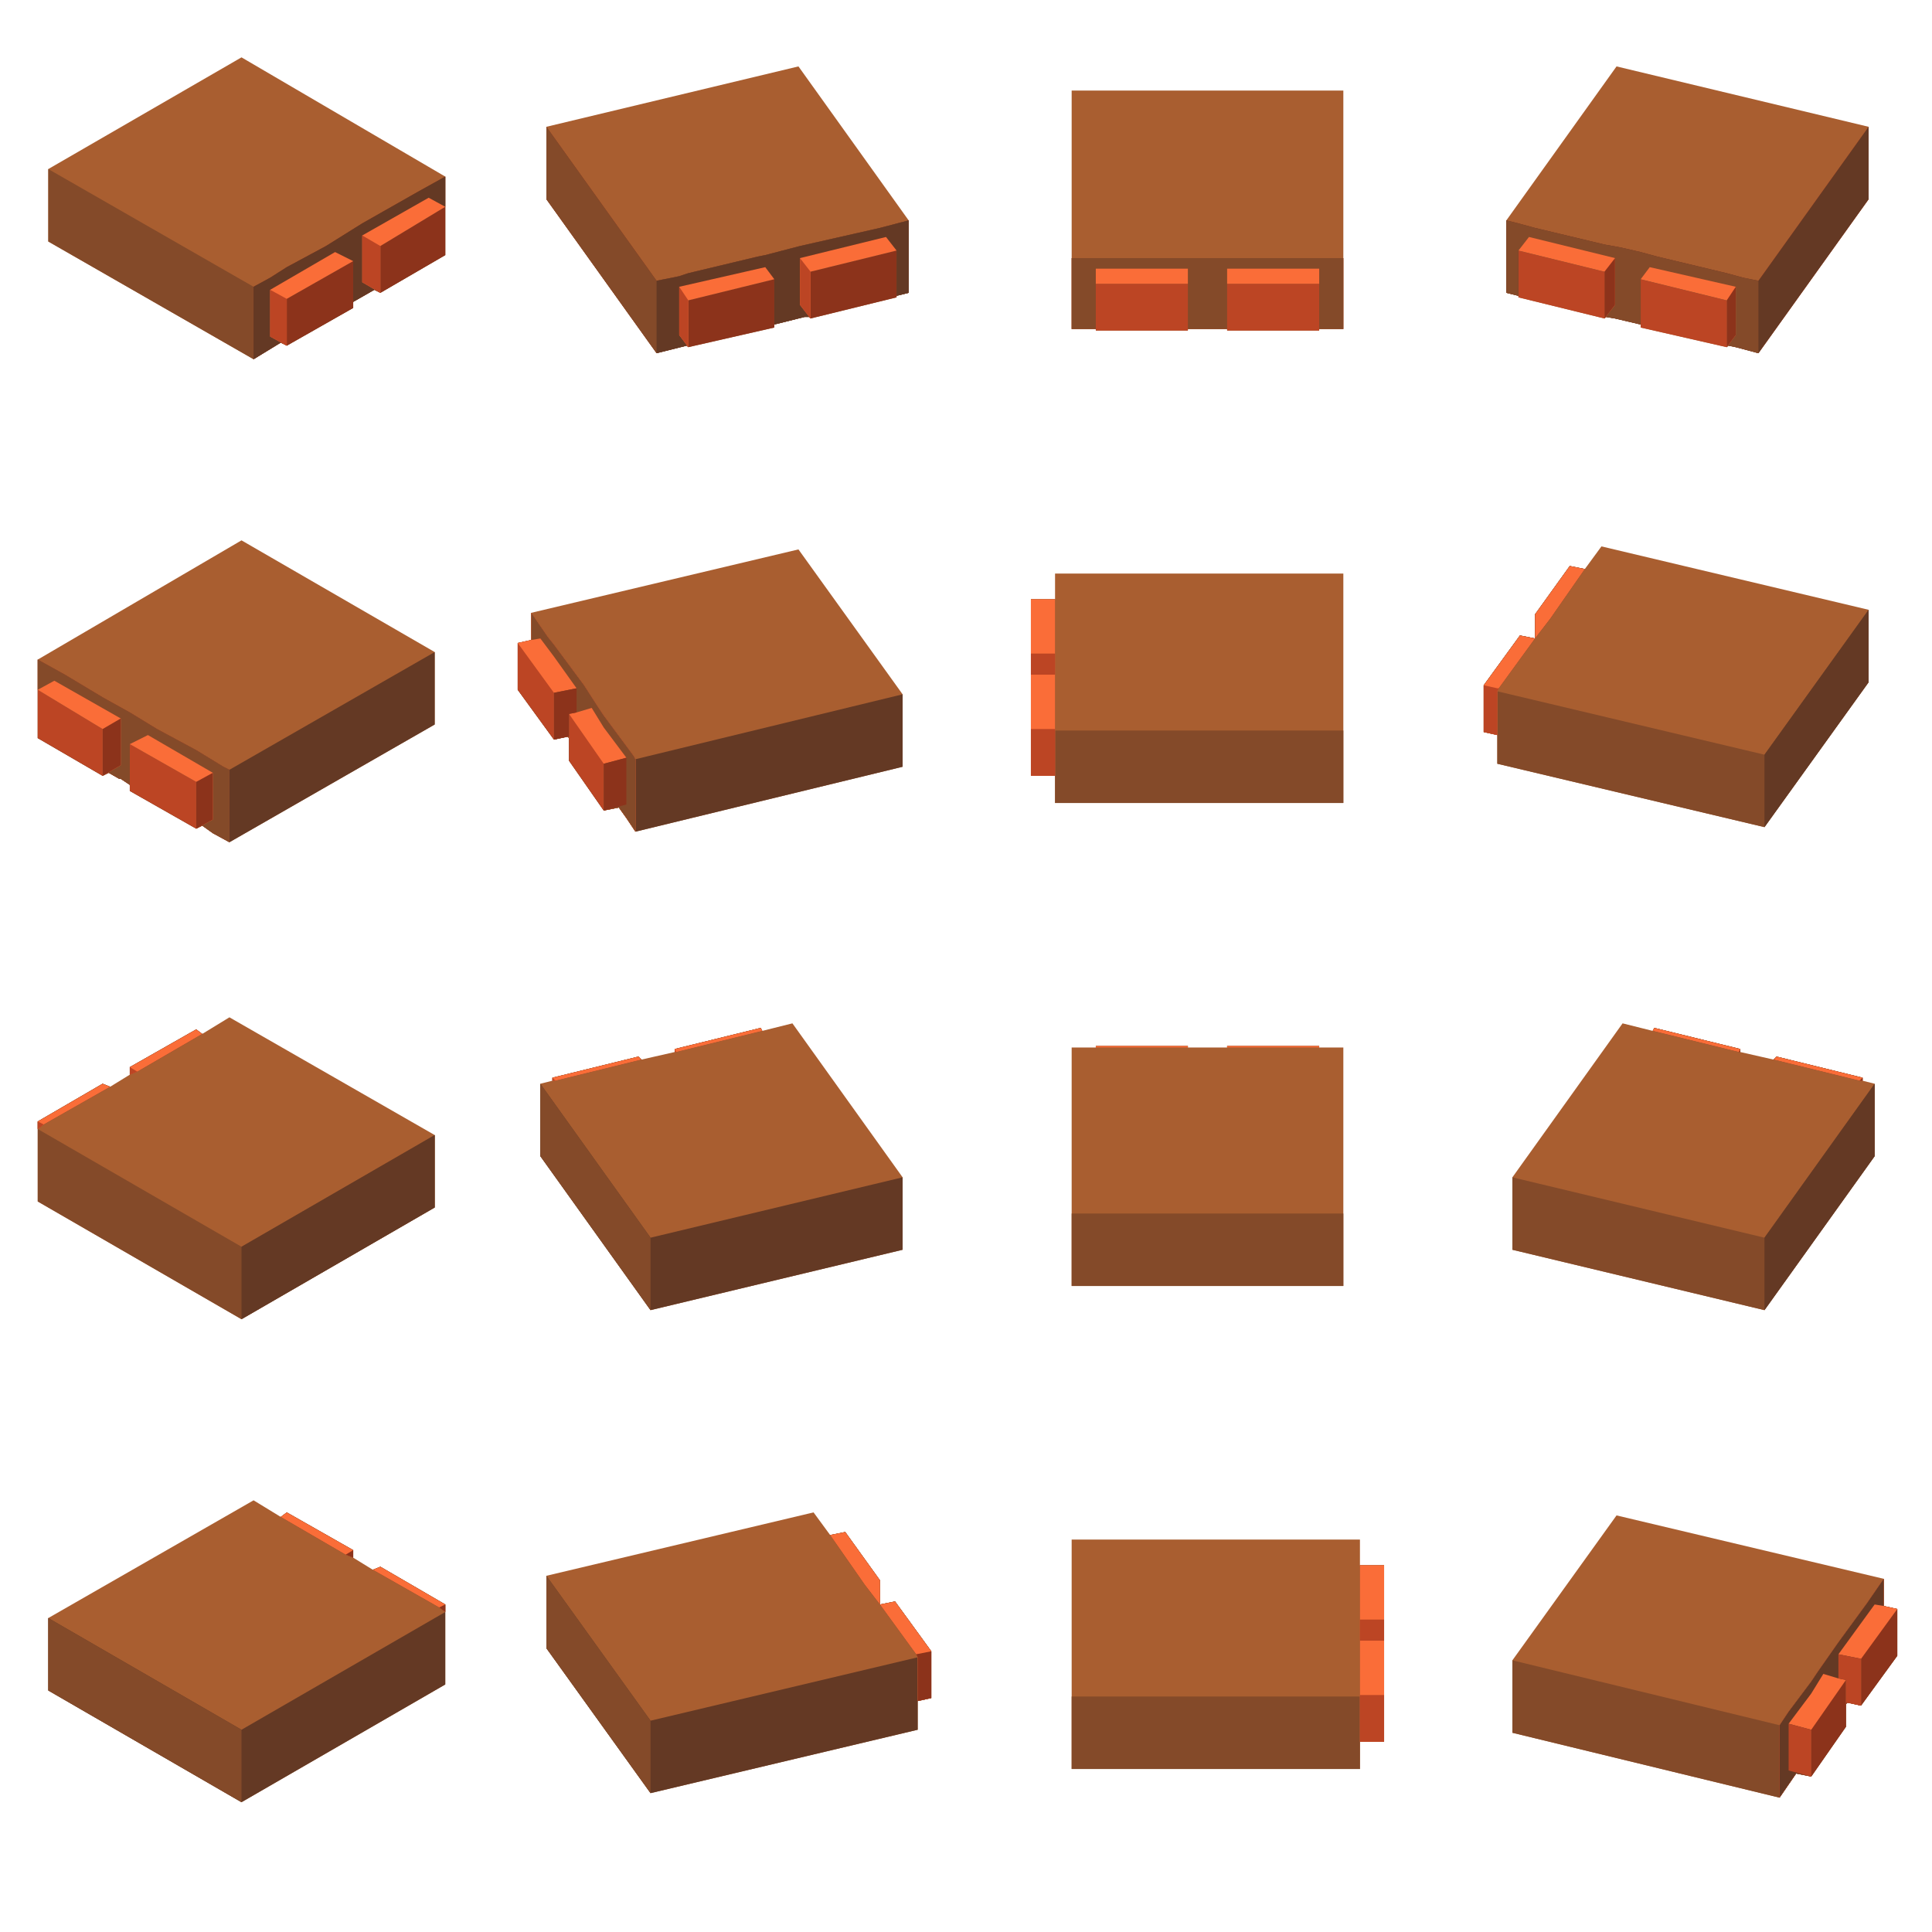
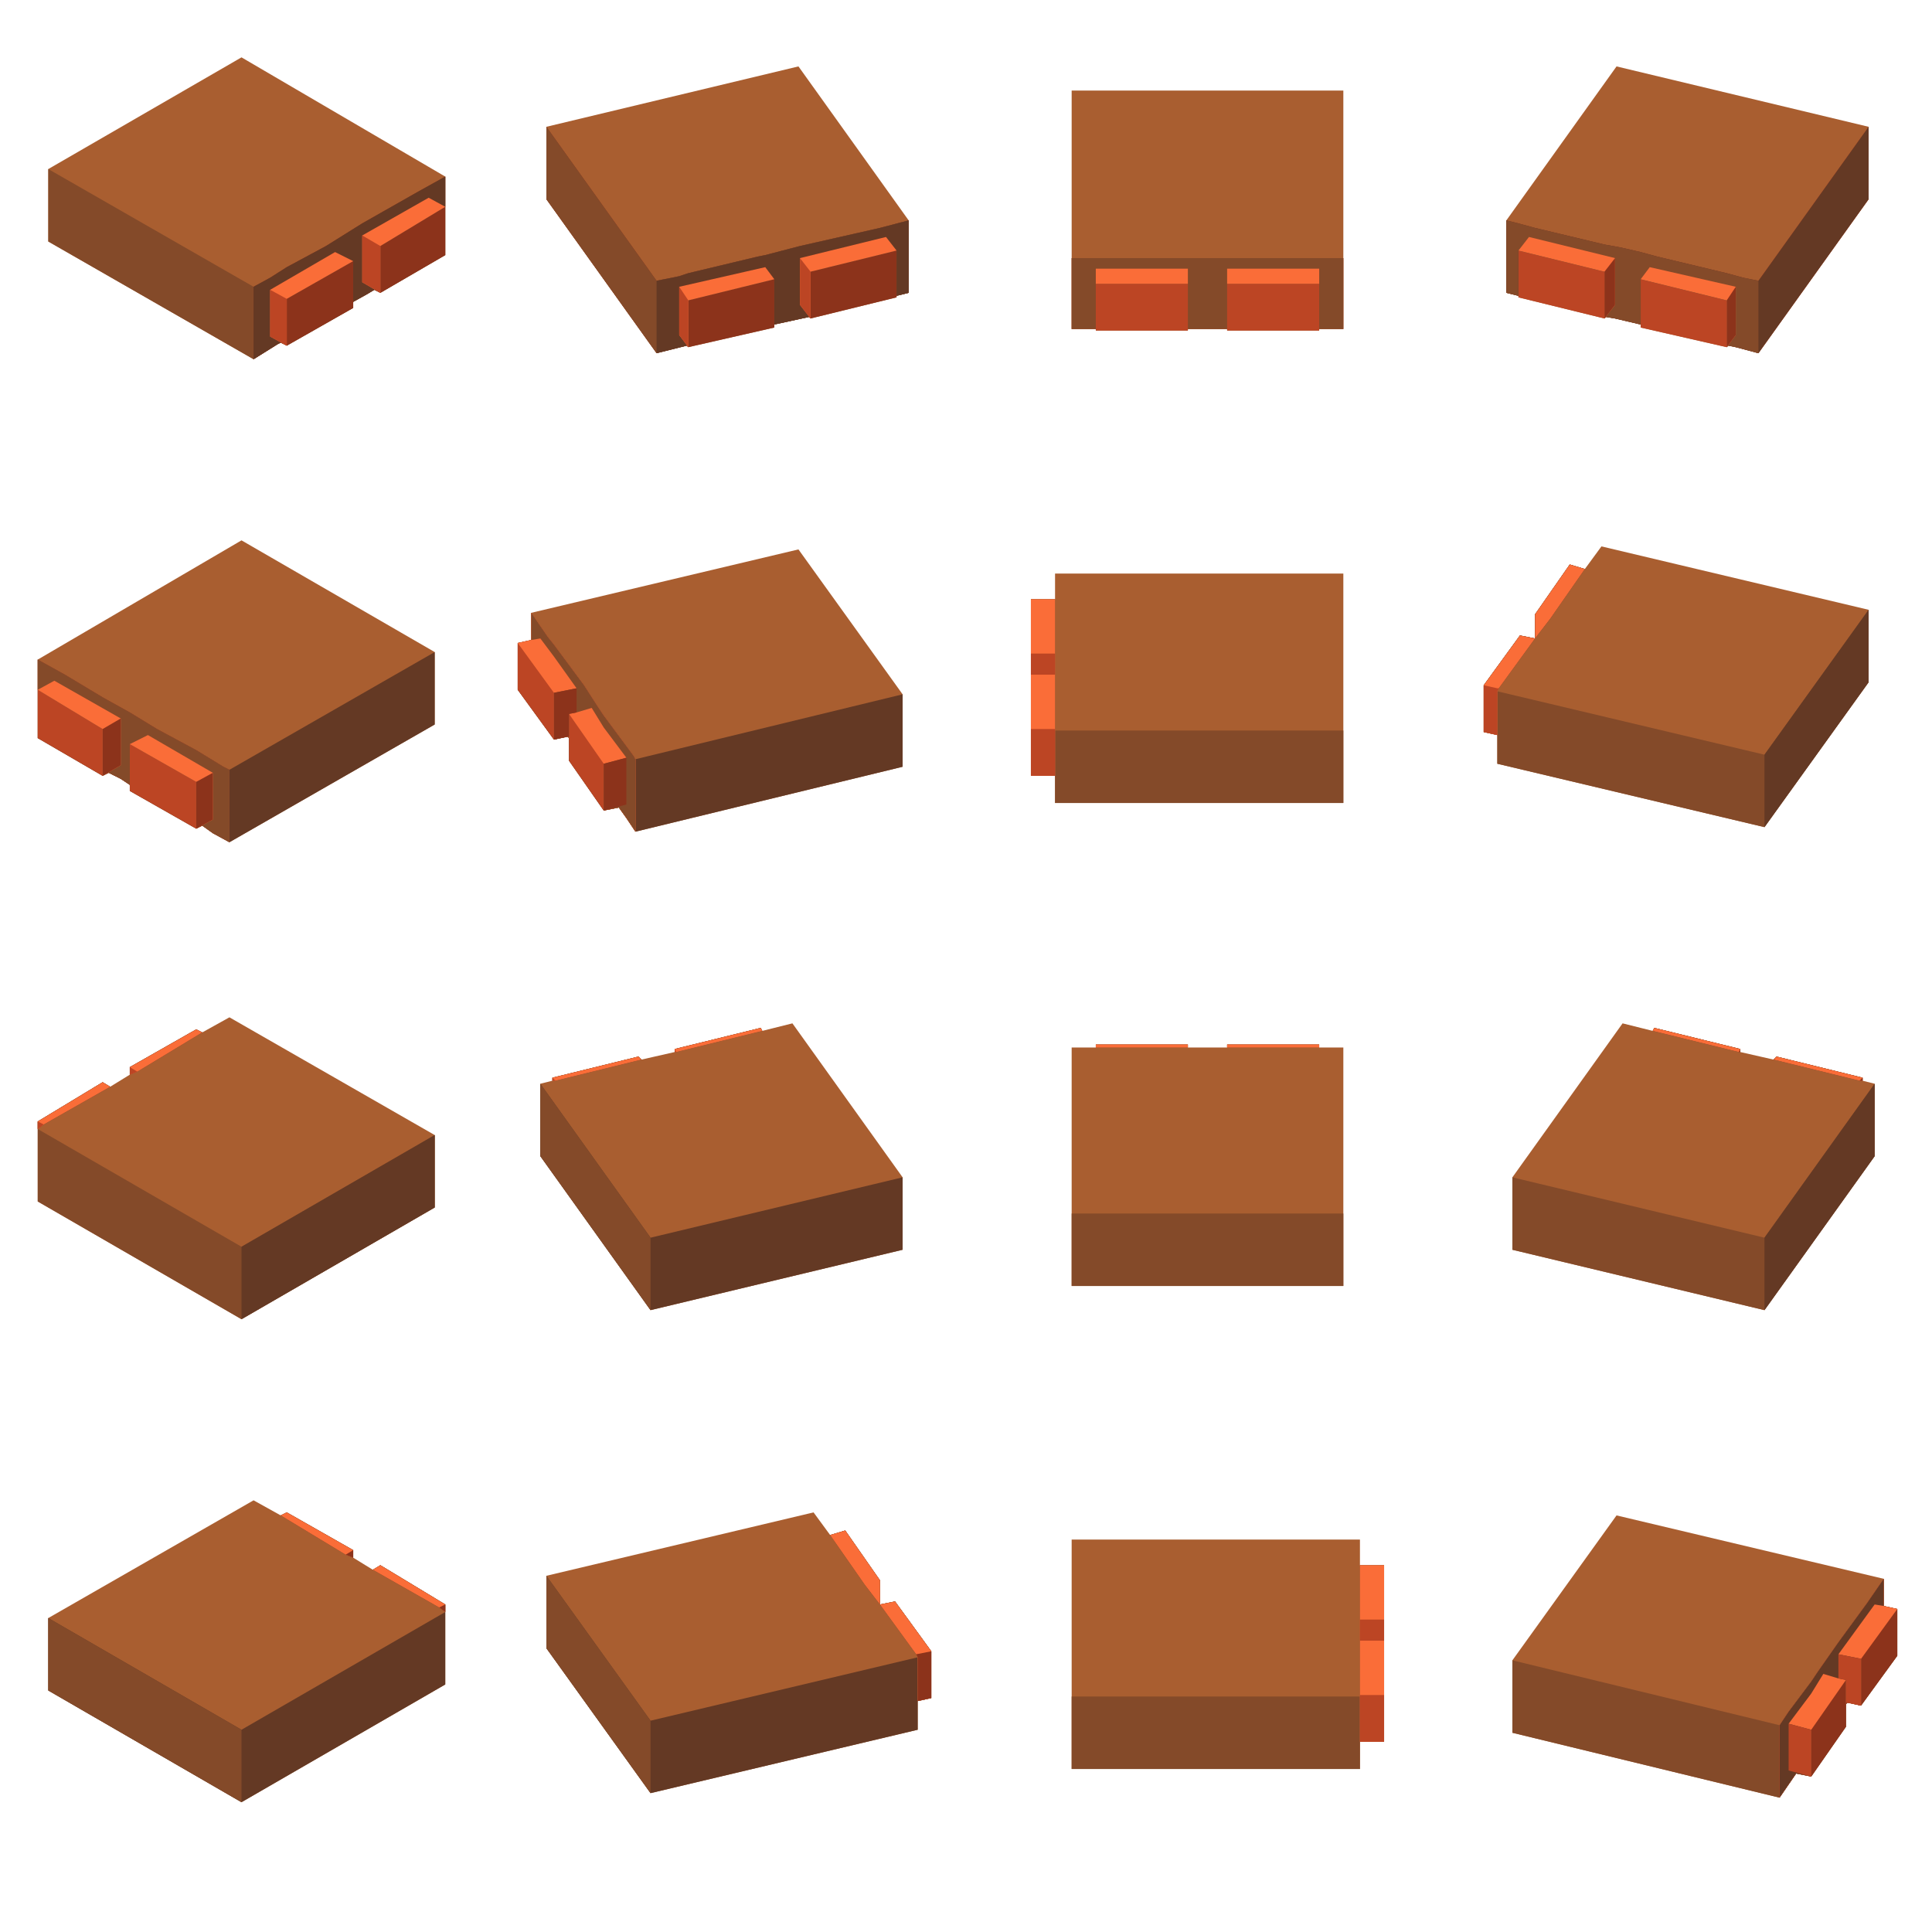
<svg xmlns="http://www.w3.org/2000/svg" width="128" height="128" viewBox="0 0 128 128">
  <svg id="enemy-claim-retaliatorCargoHauler-turret-top-0" x="0" y="0" width="32" height="32" viewBox="0 0 32 32">
-     <path fill="#a95e30" d="M18.6,22.7L16.8,23.8L3.2,16L3.2,11.2L16,3.8L29.5,11.7L29.5,16.9L25.2,19.4L24.8,19.2L23.4,20L23.4,20.4L19,22.9Z" />
-     <path fill="#844a29" d="M18.6,22.7L16.8,23.8L3.2,16L3.2,11.2L16.8,19L17.9,18.4L19,17.7L21.6,16.3L24,14.8L27.7,12.7L29.5,11.7L29.5,16.9L25.2,19.4L24.8,19.2L23.4,20L23.4,20.4L19,22.9Z" />
-     <path fill="#8c331b" d="M16.8,23.8L16.8,19L17.9,18.4L19,17.7L21.6,16.3L24,14.8L27.7,12.7L29.5,11.7L29.5,16.9L25.2,19.4L24.8,19.2L23.4,20L23.4,20.4L19,22.9L18.6,22.7Z" />
-     <path fill="#643924" d="M16.8,23.8L16.8,19L17.9,18.4L19,17.7L21.6,16.3L24,14.8L27.7,12.7L29.5,11.7L29.5,13.7L25.2,16.3L25.2,19.4L24.8,19.2L23.4,20L23.4,17.3L19,19.8L19,22.9L18.6,22.7Z" />
+     <path fill="#a95e30" d="M18.4,22.8L16.8,23.8L3.2,16L3.2,11.2L16,3.8L29.5,11.7L29.5,16.9L25.2,19.4L24.8,19.2L24.3,19.5L23.4,20L23.4,20.4L19,22.9L18.6,22.7Z" />
+     <path fill="#844a29" d="M18.4,22.8L16.8,23.8L3.2,16L3.2,11.2L16.8,19L17.9,18.4L19,17.7L21.6,16.3L24,14.8L27.7,12.7L29.5,11.7L29.5,16.9L25.2,19.4L24.8,19.2L24.3,19.5L23.4,20L23.4,20.4L19,22.9L18.6,22.7Z" />
+     <path fill="#8c331b" d="M18.4,22.8L16.8,23.8L16.8,19L17.9,18.4L19,17.7L21.6,16.3L24,14.8L27.7,12.7L29.5,11.7L29.5,16.9L25.2,19.4L24.8,19.2L24.3,19.5L23.4,20L23.4,20.4L19,22.9L18.6,22.7Z" />
+     <path fill="#643924" d="M18.4,22.8L16.8,23.8L16.8,19L17.9,18.4L19,17.7L21.6,16.3L24,14.8L27.7,12.7L29.5,11.7L29.5,13.7L25.2,16.3L25.2,19.4L24.8,19.2L24.3,19.5L23.4,20L23.4,17.3L19,19.8L19,22.9L18.6,22.7Z" />
    <path fill="#fa6d38" d="M19,19.8L19,22.9L17.9,22.3L17.9,19.2L22.2,16.7L23.4,17.3ZM25.2,16.3L25.2,19.4L24,18.7L24,15.6L28.4,13.1L29.5,13.7Z" />
    <path fill="#bc4524" d="M17.9,19.2L19,19.8L19,22.9L17.9,22.3ZM24,15.6L25.2,16.3L25.2,19.4L24,18.7Z" />
  </svg>
  <svg id="enemy-claim-retaliatorCargoHauler-turret-top-1" x="32" y="0" width="32" height="32" viewBox="0 0 32 32">
-     <path fill="#a95e30" d="M13.5,22.9L11.5,23.4L4.2,13.2L4.2,8.4L20.9,4.4L28.2,14.6L28.2,19.4L27.4,19.6L27.4,19.7L21.7,21.1L21.6,21L21.3,21L19.3,21.5L19.3,21.7L13.6,23Z" />
-     <path fill="#8c331b" d="M13.5,22.9L11.5,23.4L4.2,13.2L4.2,8.4L11.5,18.6L13,18.3L13.6,18.1L18.2,17L18.7,16.9L21,16.3L26.3,15.1L28.2,14.6L28.2,19.4L27.4,19.6L27.4,19.7L21.7,21.1L21.6,21L21.3,21L19.3,21.5L19.3,21.7L13.6,23Z" />
-     <path fill="#844a29" d="M13.5,22.9L11.5,23.4L4.2,13.2L4.2,8.4L11.5,18.6L13,18.3L13.6,18.1L18.2,17L18.7,16.9L21,16.3L26.3,15.1L28.2,14.6L28.2,19.4L27.4,19.6L27.4,16.6L21.7,18L21.7,21.1L21.6,21L21.3,21L19.3,21.5L19.3,18.5L13.6,19.9L13.6,23Z" />
-     <path fill="#643924" d="M13.5,22.9L11.5,23.4L11.5,18.6L13,18.3L13.6,18.1L18.2,17L18.7,16.9L21,16.3L26.3,15.1L28.2,14.6L28.2,19.4L27.4,19.6L27.4,16.6L21.7,18L21.7,21.1L21.6,21L21.3,21L19.3,21.5L19.3,18.5L13.6,19.9L13.6,23Z" />
+     <path fill="#a95e30" d="M13.5,22.9L11.5,23.4L4.2,13.2L4.2,8.4L20.9,4.4L28.2,14.6L28.2,19.4L27.4,19.6L27.4,19.7L21.7,21.1L21.6,21L19.3,21.5L19.3,21.7L13.6,23Z" />
+     <path fill="#8c331b" d="M13.5,22.9L11.5,23.4L4.2,13.2L4.2,8.4L11.5,18.6L13,18.3L13.6,18.1L18.2,17L18.7,16.9L21,16.3L26.3,15.1L28.2,14.6L28.2,19.4L27.4,19.6L27.4,19.7L21.7,21.1L21.6,21L19.3,21.5L19.3,21.7L13.6,23Z" />
+     <path fill="#844a29" d="M13.5,22.9L11.5,23.4L4.2,13.2L4.2,8.4L11.5,18.6L13,18.3L13.6,18.1L18.2,17L18.7,16.9L21,16.3L26.3,15.1L28.2,14.6L28.2,19.4L27.4,19.6L27.4,16.6L21.7,18L21.7,21.1L21.6,21L19.3,21.5L19.3,18.5L13.6,19.9L13.6,23Z" />
+     <path fill="#643924" d="M11.5,23.4L11.5,18.6L13,18.3L13.6,18.1L18.2,17L18.7,16.9L21,16.3L26.3,15.1L28.2,14.6L28.2,19.4L27.4,19.6L27.4,16.6L21.7,18L21.7,21.1L21.6,21L19.3,21.5L19.3,18.5L13.6,19.9L13.6,23L13.5,22.9Z" />
    <path fill="#fa6d38" d="M13.6,19.9L13.6,23L13,22.2L13,19L18.7,17.7L19.3,18.5ZM21.7,18L21.7,21.1L21,20.2L21,17.1L26.7,15.7L27.4,16.6Z" />
    <path fill="#bc4524" d="M13,19L13.6,19.9L13.6,23L13,22.2ZM21,17.1L21.7,18L21.7,21.1L21,20.2Z" />
  </svg>
  <svg id="enemy-claim-retaliatorCargoHauler-turret-top-2" x="64" y="0" width="32" height="32" viewBox="0 0 32 32">
    <path fill="#a95e30" d="M8.6,21.8L7,21.8L7,6L25,6L25,21.8L23.4,21.8L23.4,21.9L17.3,21.9L17.3,21.8L14.7,21.8L14.7,21.9L8.6,21.9Z" />
    <path fill="#bc4524" d="M8.6,21.8L7,21.8L7,17.1L25,17.1L25,21.8L23.4,21.8L23.4,21.9L17.3,21.9L17.3,21.8L14.7,21.8L14.7,21.9L8.6,21.9Z" />
    <path fill="#844a29" d="M8.6,21.8L7,21.8L7,17.1L25,17.1L25,21.8L23.4,21.8L23.4,18.8L17.3,18.8L17.3,21.8L14.7,21.8L14.7,18.8L8.6,18.8Z" />
    <path fill="#fa6d38" d="M14.7,17.8L14.7,18.8L8.6,18.8L8.6,17.8ZM23.4,17.8L23.4,18.8L17.3,18.8L17.3,17.8Z" />
  </svg>
  <svg id="enemy-claim-retaliatorCargoHauler-turret-top-3" x="96" y="0" width="32" height="32" viewBox="0 0 32 32">
    <path fill="#a95e30" d="M27.8,13.2L20.5,23.4L19,23L18.5,22.9L18.4,23L12.7,21.7L12.7,21.5L11,21.1L10.4,21L10.3,21.1L4.6,19.7L4.6,19.6L3.8,19.4L3.8,14.6L11.1,4.4L27.8,8.4Z" />
    <path fill="#bc4524" d="M27.8,13.2L20.5,23.4L19,23L18.5,22.9L18.4,23L12.7,21.7L12.7,21.5L11,21.1L10.4,21L10.3,21.1L4.6,19.7L4.6,19.6L3.8,19.4L3.8,14.6L4.6,14.8L5.7,15.1L10.3,16.2L11.4,16.4L12.7,16.7L13.8,17L18.4,18.1L19.5,18.4L20.5,18.6L27.8,8.4Z" />
    <path fill="#643924" d="M27.8,13.2L20.5,23.4L19,23L18.5,22.9L18.4,23L18.4,19.9L12.7,18.5L12.7,21.5L11,21.1L10.4,21L10.3,21.1L10.3,18L4.6,16.6L4.6,19.6L3.8,19.4L3.8,14.6L4.6,14.8L5.7,15.1L10.3,16.2L11.4,16.4L12.7,16.7L13.8,17L18.4,18.1L19.5,18.4L20.5,18.6L27.8,8.4Z" />
    <path fill="#844a29" d="M4.6,19.6L3.8,19.4L3.8,14.6L4.6,14.8L5.7,15.1L10.3,16.2L11.4,16.4L12.7,16.7L13.8,17L18.4,18.1L19.5,18.4L20.5,18.6L20.5,23.4L19,23L18.5,22.9L18.4,23L18.4,19.9L12.7,18.5L12.7,21.5L11,21.1L10.4,21L10.3,21.1L10.3,18L4.6,16.6Z" />
    <path fill="#fa6d38" d="M11,20.2L10.3,21.1L10.3,18L4.6,16.6L5.3,15.7L11,17.1ZM19,22.2L18.4,23L18.4,19.9L12.7,18.5L13.3,17.7L19,19Z" />
    <path fill="#8c331b" d="M11,20.2L10.3,21.1L10.3,18L11,17.1ZM19,22.2L18.4,23L18.4,19.9L19,19Z" />
  </svg>
  <svg id="enemy-claim-retaliatorCargoHauler-turret-top-4" x="0" y="32" width="32" height="32" viewBox="0 0 32 32">
-     <path fill="#a95e30" d="M28.8,16L15.2,23.8L14.1,23.2L13.4,22.7L13,22.9L8.6,20.4L8.6,20L8,19.6L7.9,19.6L7.2,19.2L6.8,19.4L2.5,16.9L2.5,11.7L16,3.8L28.8,11.2Z" />
-     <path fill="#643924" d="M28.8,16L15.2,23.8L14.1,23.2L13.4,22.7L13,22.9L8.6,20.4L8.6,20L8,19.6L7.9,19.6L7.2,19.2L6.8,19.4L2.5,16.9L2.5,11.7L4.3,12.7L6.8,14.2L8.6,15.2L10.4,16.3L13,17.7L14.8,18.8L15.2,19L28.8,11.2Z" />
-     <path fill="#bc4524" d="M2.5,11.7L4.3,12.7L6.8,14.2L8.6,15.2L10.4,16.3L13,17.7L14.8,18.8L15.2,19L15.2,23.8L14.1,23.2L13.4,22.7L13,22.9L8.6,20.4L8.6,20L8,19.6L7.9,19.6L7.2,19.2L6.8,19.4L2.5,16.9Z" />
-     <path fill="#844a29" d="M2.5,13.7L2.5,11.7L4.3,12.7L6.8,14.2L8.6,15.2L10.4,16.3L13,17.7L14.8,18.8L15.2,19L15.2,23.8L14.1,23.2L13.4,22.7L13,22.9L13,19.8L8.6,17.3L8.6,20L8,19.6L7.9,19.6L7.2,19.2L6.8,19.4L6.8,16.3Z" />
+     <path fill="#a95e30" d="M28.8,16L15.2,23.8L14.1,23.2L13.4,22.7L13,22.9L8.6,20.4L8.6,20L8,19.6L7.2,19.2L6.8,19.4L2.5,16.9L2.5,11.7L16,3.8L28.8,11.2Z" />
+     <path fill="#643924" d="M28.8,16L15.2,23.8L14.1,23.2L13.4,22.7L13,22.9L8.6,20.4L8.6,20L8,19.6L7.2,19.2L6.8,19.4L2.5,16.9L2.5,11.7L4.3,12.7L6.8,14.2L8.6,15.2L10.4,16.3L13,17.7L14.8,18.8L15.2,19L28.8,11.2Z" />
+     <path fill="#bc4524" d="M2.5,11.7L4.3,12.7L6.8,14.2L8.6,15.2L10.4,16.3L13,17.7L14.8,18.8L15.2,19L15.2,23.8L14.1,23.2L13.4,22.7L13,22.9L8.6,20.4L8.6,20L8,19.6L7.2,19.2L6.8,19.4L2.5,16.9Z" />
+     <path fill="#844a29" d="M2.5,13.7L2.5,11.7L4.3,12.7L6.8,14.2L8.6,15.2L10.4,16.3L13,17.7L14.8,18.8L15.2,19L15.2,23.8L14.1,23.2L13.4,22.7L13,22.9L13,19.8L8.6,17.3L8.6,20L8,19.6L7.2,19.2L6.8,19.4L6.8,16.3Z" />
    <path fill="#fa6d38" d="M8,18.7L6.8,19.4L6.8,16.3L2.5,13.7L3.6,13.1L8,15.6ZM14.1,22.3L13,22.9L13,19.8L8.6,17.3L9.8,16.7L14.1,19.2Z" />
    <path fill="#8c331b" d="M8,18.7L6.8,19.4L6.8,16.3L8,15.6ZM14.1,22.3L13,22.9L13,19.8L14.1,19.2Z" />
  </svg>
  <svg id="enemy-claim-retaliatorCargoHauler-turret-top-5" x="32" y="32" width="32" height="32" viewBox="0 0 32 32">
    <path fill="#a95e30" d="M27.8,18.8L10.1,23.1L9.5,22.2L9,21.5L8,21.7L5.7,18.4L5.7,16.9L5.6,16.8L4.7,17L2.3,13.7L2.3,10.6L3.2,10.4L3.2,8.6L20.9,4.4L27.8,14Z" />
    <path fill="#643924" d="M27.8,18.8L10.1,23.1L9.5,22.2L9,21.5L8,21.7L5.7,18.4L5.7,16.9L5.6,16.8L4.7,17L2.3,13.7L2.3,10.6L3.2,10.4L3.2,8.6L4.3,10.2L4.7,10.7L6.7,13.4L7.6,14.8L8,15.4L10,18.1L10.1,18.3L27.8,14Z" />
    <path fill="#bc4524" d="M3.2,10.4L3.2,8.6L4.3,10.2L4.7,10.7L6.7,13.4L7.6,14.8L8,15.4L10,18.1L10.1,18.3L10.1,23.1L9.5,22.2L9,21.5L8,21.7L5.7,18.4L5.7,16.9L5.6,16.8L4.7,17L2.3,13.7L2.3,10.6Z" />
    <path fill="#fa6d38" d="M3.2,10.4L3.2,8.6L4.3,10.2L4.7,10.7L6.7,13.4L7.6,14.8L8,15.4L10,18.1L10.1,18.3L10.1,23.1L9.5,22.2L9,21.5L8,21.7L8,18.6L5.7,15.3L5.7,16.9L5.6,16.8L4.7,17L4.7,13.9L2.3,10.6Z" />
    <path fill="#844a29" d="M3.2,10.4L3.2,8.6L4.3,10.2L4.7,10.7L6.7,13.4L7.6,14.8L8,15.4L10,18.1L10.1,18.3L10.1,23.1L9.5,22.2L9,21.5L8,21.7L8,18.6L9.5,18.2L8,16.2L7.2,14.9L6.2,15.2L5.7,15.3L5.7,16.9L5.6,16.8L4.7,17L4.7,13.9L6.2,13.6L4.7,11.5L3.8,10.3Z" />
    <path fill="#8c331b" d="M5.7,16.8L4.7,17L4.7,13.9L6.2,13.6L6.2,15.2L5.7,15.3ZM9.5,21.3L8,21.7L8,18.6L9.5,18.2Z" />
  </svg>
  <svg id="enemy-claim-retaliatorCargoHauler-turret-top-6" x="64" y="32" width="32" height="32" viewBox="0 0 32 32">
    <path fill="#a95e30" d="M25,21.2L5.9,21.2L5.9,19.4L4.3,19.4L4.3,7.7L5.9,7.7L5.9,6L25,6Z" />
    <path fill="#844a29" d="M25,21.2L5.9,21.2L5.9,19.4L4.3,19.4L4.3,7.7L5.9,7.7L5.9,16.4L25,16.4Z" />
    <path fill="#fa6d38" d="M4.3,7.7L5.9,7.7L5.9,19.4L4.3,19.4Z" />
    <path fill="#bc4524" d="M4.3,12.7L4.3,11.3L5.9,11.3L5.9,12.7ZM5.9,19.4L4.3,19.4L4.3,16.3L5.9,16.3Z" />
  </svg>
  <svg id="enemy-claim-retaliatorCargoHauler-turret-top-7" x="96" y="32" width="32" height="32" viewBox="0 0 32 32">
-     <path fill="#a95e30" d="M27.8,8.4L27.8,13.2L20.9,22.8L3.2,18.6L3.2,16.7L2.3,16.5L2.3,13.4L4.7,10.1L5.7,10.3L5.7,8.7L8,5.5L9,5.7L10.1,4.2Z" />
-     <path fill="#844a29" d="M20.9,18L27.8,8.4L27.8,13.2L20.9,22.8L3.2,18.6L3.2,16.7L2.3,16.5L2.3,13.4L4.7,10.1L5.7,10.3L5.7,8.7L8,5.5L9,5.7L6.7,9L5.7,10.3L3.3,13.6L3.2,13.8Z" />
-     <path fill="#643924" d="M20.9,18L27.8,8.4L27.8,13.2L20.9,22.8ZM5.7,10.3L5.7,8.7L8,5.5L9,5.7L6.7,9L5.7,10.3L3.3,13.6L3.2,13.8L3.2,16.7L2.3,16.5L2.3,13.4L4.7,10.1Z" />
-     <path fill="#fa6d38" d="M5.7,10.3L5.7,8.7L8,5.5L9,5.7L6.7,9L5.7,10.3L3.3,13.6L3.2,13.8L3.2,16.7L2.3,16.5L2.3,13.4L4.7,10.1Z" />
+     <path fill="#a95e30" d="M27.8,8.4L27.8,13.2L20.9,22.8L3.2,18.6L3.2,16.7L2.3,16.5L2.3,13.4L4.7,10.1L5.7,10.3L5.7,8.7L8,5.4L9,5.7L10.1,4.2Z" />
+     <path fill="#844a29" d="M20.9,18L27.8,8.4L27.8,13.2L20.9,22.8L3.2,18.6L3.2,16.7L2.3,16.5L2.3,13.4L4.7,10.1L5.7,10.3L5.7,8.7L8,5.4L9,5.7L6.7,9L5.7,10.3L3.3,13.6L3.2,13.8Z" />
+     <path fill="#643924" d="M20.9,18L27.8,8.4L27.8,13.2L20.9,22.8ZM5.7,10.3L5.7,8.7L8,5.4L9,5.7L6.7,9L5.7,10.3L3.3,13.6L3.2,13.8L3.2,16.7L2.3,16.5L2.3,13.4L4.7,10.1Z" />
+     <path fill="#fa6d38" d="M5.7,10.3L5.7,8.7L8,5.4L9,5.7L6.7,9L5.7,10.3L3.3,13.6L3.2,13.8L3.2,16.7L2.3,16.5L2.3,13.4L4.7,10.1Z" />
    <path fill="#bc4524" d="M3.2,16.7L2.3,16.5L2.3,13.4L3.2,13.6L3.3,13.6L3.2,13.8Z" />
  </svg>
  <svg id="enemy-claim-retaliatorCargoHauler-turret-top-8" x="0" y="64" width="32" height="32" viewBox="0 0 32 32">
-     <path fill="#a95e30" d="M28.8,11.2L28.8,16L16,23.4L2.5,15.6L2.5,10.3L6.8,7.8L7.3,8L8.6,7.2L8.6,6.7L13,4.2L13.4,4.5L15.2,3.4Z" />
-     <path fill="#844a29" d="M16,18.6L28.8,11.2L28.8,16L16,23.4L2.5,15.6L2.5,10.8ZM2.5,10.8L2.5,10.3L6.8,7.8L7.3,8L2.9,10.5ZM8.6,7.2L8.6,6.7L13,4.2L13.4,4.5L9.1,7Z" />
-     <path fill="#643924" d="M16,18.6L28.8,11.2L28.8,16L16,23.4ZM8.6,7.2L8.6,6.7L13,4.2L13.4,4.5L9.1,7ZM2.5,10.8L2.5,10.3L6.8,7.8L7.3,8L2.9,10.5Z" />
-     <path fill="#fa6d38" d="M8.6,7.2L8.6,6.7L13,4.2L13.4,4.5L9.1,7ZM2.5,10.8L2.5,10.3L6.8,7.8L7.3,8L2.9,10.5Z" />
+     <path fill="#a95e30" d="M28.8,11.2L28.8,16L16,23.4L2.5,15.6L2.5,10.3L6.8,7.7L7.3,8L8.6,7.2L8.6,6.7L13,4.2L13.4,4.4L15.2,3.4Z" />
+     <path fill="#844a29" d="M16,18.6L28.8,11.2L28.8,16L16,23.4L2.5,15.6L2.5,10.8ZM2.5,10.8L2.5,10.3L6.8,7.7L7.3,8L2.9,10.5ZM8.6,7.2L8.6,6.7L13,4.2L13.4,4.4L9.1,7Z" />
+     <path fill="#643924" d="M16,18.6L28.8,11.2L28.8,16L16,23.4ZM8.6,7.2L8.6,6.7L13,4.2L13.4,4.4L9.1,7ZM2.5,10.8L2.5,10.3L6.8,7.7L7.3,8L2.9,10.5Z" />
+     <path fill="#fa6d38" d="M8.6,7.2L8.6,6.7L13,4.2L13.4,4.4L9.1,7ZM2.5,10.8L2.5,10.3L6.8,7.7L7.3,8L2.9,10.5Z" />
    <path fill="#bc4524" d="M8.6,7.2L8.6,6.7L9.1,7ZM2.5,10.8L2.5,10.3L2.9,10.5Z" />
  </svg>
  <svg id="enemy-claim-retaliatorCargoHauler-turret-top-9" x="32" y="64" width="32" height="32" viewBox="0 0 32 32">
    <path fill="#a95e30" d="M27.8,14L27.8,18.8L11.1,22.8L3.8,12.6L3.8,7.8L4.6,7.6L4.6,7.4L10.3,6L10.5,6.2L12.7,5.7L12.7,5.5L18.4,4.1L18.5,4.3L20.5,3.8Z" />
    <path fill="#643924" d="M11.1,18L27.8,14L27.8,18.8L11.1,22.8L3.8,12.6L3.8,7.8ZM12.7,5.7L12.7,5.5L18.4,4.1L18.5,4.3L12.8,5.7ZM4.6,7.6L4.6,7.4L10.3,6L10.5,6.2L4.8,7.6Z" />
    <path fill="#844a29" d="M11.1,22.8L3.8,12.6L3.8,7.8L11.1,18ZM12.7,5.7L12.7,5.5L18.4,4.1L18.5,4.3L12.8,5.7ZM4.6,7.6L4.6,7.4L10.3,6L10.5,6.2L4.8,7.6Z" />
    <path fill="#fa6d38" d="M12.7,5.7L12.7,5.5L18.4,4.1L18.5,4.3L12.8,5.7ZM4.6,7.6L4.6,7.4L10.3,6L10.5,6.2L4.8,7.6Z" />
    <path fill="#bc4524" d="M12.7,5.7L12.7,5.5L12.8,5.7ZM4.6,7.6L4.6,7.4L4.8,7.6Z" />
  </svg>
  <svg id="enemy-claim-retaliatorCargoHauler-turret-top-10" x="64" y="64" width="32" height="32" viewBox="0 0 32 32">
-     <path fill="#a95e30" d="M25,21.2L7,21.2L7,5.4L8.6,5.4L8.6,5.3L14.7,5.3L14.7,5.4L17.3,5.4L17.3,5.3L23.4,5.3L23.4,5.4L25,5.4Z" />
-     <path fill="#844a29" d="M7,16.4L25,16.4L25,21.2L7,21.2ZM17.3,5.4L17.3,5.3L23.4,5.3L23.4,5.4ZM8.6,5.4L8.6,5.3L14.7,5.3L14.7,5.4Z" />
-     <path fill="#fa6d38" d="M17.3,5.4L17.3,5.3L23.4,5.3L23.4,5.4ZM8.6,5.4L8.6,5.3L14.7,5.3L14.7,5.4Z" />
+     <path fill="#a95e30" d="M25,21.2L7,21.2L7,5.4L8.6,5.4L8.6,5.2L14.7,5.2L14.7,5.4L17.3,5.4L17.3,5.2L23.4,5.2L23.4,5.4L25,5.4Z" />
+     <path fill="#844a29" d="M7,16.4L25,16.4L25,21.2L7,21.2ZM17.3,5.4L17.3,5.2L23.4,5.2L23.4,5.4ZM8.6,5.4L8.6,5.2L14.7,5.2L14.7,5.4Z" />
+     <path fill="#fa6d38" d="M17.3,5.4L17.3,5.2L23.4,5.2L23.4,5.4ZM8.6,5.4L8.6,5.2L14.7,5.2L14.7,5.4Z" />
  </svg>
  <svg id="enemy-claim-retaliatorCargoHauler-turret-top-11" x="96" y="64" width="32" height="32" viewBox="0 0 32 32">
    <path fill="#a95e30" d="M20.9,22.8L4.2,18.8L4.2,14L11.5,3.8L13.5,4.3L13.6,4.1L19.3,5.5L19.3,5.7L21.5,6.2L21.7,6L27.4,7.4L27.4,7.6L28.2,7.8L28.2,12.6Z" />
    <path fill="#844a29" d="M4.2,14L20.9,18L28.2,7.8L28.2,12.6L20.9,22.8L4.2,18.8ZM27.4,7.4L27.4,7.6L27.2,7.6L21.5,6.2L21.7,6ZM19.3,5.5L19.3,5.7L19.2,5.7L13.5,4.3L13.6,4.1Z" />
    <path fill="#643924" d="M20.9,18L28.2,7.8L28.2,12.6L20.9,22.8ZM27.4,7.4L27.4,7.6L27.2,7.6L21.5,6.2L21.7,6ZM19.3,5.5L19.3,5.7L19.2,5.7L13.5,4.3L13.6,4.1Z" />
    <path fill="#fa6d38" d="M27.4,7.4L27.4,7.6L27.2,7.6L21.5,6.2L21.7,6ZM19.3,5.5L19.3,5.7L19.2,5.7L13.5,4.3L13.6,4.1Z" />
    <path fill="#8c331b" d="M27.2,7.6L27.4,7.4L27.4,7.6ZM19.2,5.7L19.3,5.5L19.3,5.7Z" />
  </svg>
  <svg id="enemy-claim-retaliatorCargoHauler-turret-top-12" x="0" y="96" width="32" height="32" viewBox="0 0 32 32">
-     <path fill="#a95e30" d="M16,23.4L3.2,16L3.2,11.2L16.8,3.4L18.6,4.5L19,4.2L23.4,6.7L23.4,7.2L24.7,8L25.2,7.8L29.5,10.3L29.5,15.6Z" />
-     <path fill="#643924" d="M3.2,11.2L16,18.6L29.5,10.8L29.5,15.6L16,23.4L3.2,16ZM29.5,10.8L29.1,10.5L24.7,8L25.2,7.8L29.5,10.3ZM23.4,6.7L23.4,7.2L22.9,7L18.6,4.5L19,4.2Z" />
-     <path fill="#844a29" d="M3.2,11.2L16,18.6L16,23.4L3.2,16ZM29.5,10.3L29.5,10.8L29.1,10.5L24.7,8L25.2,7.8ZM23.4,6.7L23.4,7.2L22.9,7L18.6,4.5L19,4.2Z" />
-     <path fill="#fa6d38" d="M29.5,10.3L29.5,10.8L29.1,10.5L24.7,8L25.2,7.8ZM23.4,6.7L23.4,7.2L22.9,7L18.6,4.5L19,4.2Z" />
+     <path fill="#a95e30" d="M16,23.4L3.2,16L3.2,11.2L16.8,3.4L18.6,4.4L19,4.2L23.4,6.7L23.4,7.2L24.7,8L25.2,7.7L29.5,10.3L29.5,15.6Z" />
+     <path fill="#643924" d="M3.2,11.2L16,18.6L29.5,10.8L29.5,15.6L16,23.4L3.2,16ZM29.5,10.8L29.1,10.5L24.7,8L25.2,7.7L29.5,10.3ZM23.4,6.7L23.4,7.2L22.9,7L18.6,4.4L19,4.2Z" />
+     <path fill="#844a29" d="M3.2,11.2L16,18.6L16,23.4L3.2,16ZM29.5,10.3L29.5,10.8L29.1,10.5L24.7,8L25.2,7.7ZM23.4,6.7L23.4,7.2L22.9,7L18.6,4.4L19,4.2Z" />
+     <path fill="#fa6d38" d="M29.5,10.3L29.5,10.8L29.1,10.5L24.7,8L25.2,7.7ZM23.4,6.7L23.4,7.2L22.9,7L18.6,4.4L19,4.2Z" />
    <path fill="#8c331b" d="M29.1,10.5L29.5,10.3L29.5,10.8ZM22.9,7L23.4,6.7L23.4,7.2Z" />
  </svg>
  <svg id="enemy-claim-retaliatorCargoHauler-turret-top-13" x="32" y="96" width="32" height="32" viewBox="0 0 32 32">
-     <path fill="#a95e30" d="M11.1,22.8L4.2,13.2L4.2,8.4L21.9,4.2L23,5.7L24,5.5L26.3,8.7L26.3,10.3L27.3,10.1L29.7,13.4L29.7,16.5L28.8,16.7L28.8,18.6Z" />
-     <path fill="#643924" d="M4.2,8.4L11.1,18L28.8,13.8L28.7,13.6L26.3,10.3L25.3,9L23,5.7L24,5.5L26.3,8.7L26.3,10.3L27.3,10.1L29.7,13.4L29.7,16.5L28.8,16.7L28.8,18.6L11.1,22.8L4.2,13.2Z" />
-     <path fill="#844a29" d="M4.2,8.4L11.1,18L11.1,22.8L4.2,13.2ZM29.7,13.4L29.7,16.5L28.8,16.7L28.8,13.8L28.7,13.6L26.3,10.3L25.3,9L23,5.7L24,5.5L26.3,8.7L26.3,10.3L27.3,10.1Z" />
-     <path fill="#fa6d38" d="M29.7,13.4L29.7,16.5L28.8,16.7L28.8,13.8L28.7,13.6L26.3,10.3L25.3,9L23,5.7L24,5.5L26.3,8.7L26.3,10.3L27.3,10.1Z" />
+     <path fill="#a95e30" d="M11.1,22.8L4.2,13.2L4.2,8.4L21.9,4.2L23,5.7L24,5.4L26.3,8.7L26.3,10.3L27.3,10.1L29.7,13.4L29.7,16.5L28.8,16.7L28.8,18.6Z" />
+     <path fill="#643924" d="M4.2,8.4L11.1,18L28.8,13.8L28.7,13.6L26.3,10.3L25.3,9L23,5.7L24,5.4L26.3,8.7L26.3,10.3L27.3,10.1L29.7,13.4L29.7,16.5L28.8,16.7L28.8,18.6L11.1,22.8L4.2,13.2Z" />
+     <path fill="#844a29" d="M4.2,8.4L11.1,18L11.1,22.8L4.2,13.2ZM29.7,13.4L29.7,16.5L28.8,16.7L28.8,13.8L28.7,13.6L26.3,10.3L25.3,9L23,5.7L24,5.4L26.3,8.7L26.3,10.3L27.3,10.1Z" />
+     <path fill="#fa6d38" d="M29.7,13.4L29.7,16.5L28.8,16.7L28.8,13.8L28.7,13.6L26.3,10.3L25.3,9L23,5.7L24,5.4L26.3,8.7L26.3,10.3L27.3,10.1Z" />
    <path fill="#8c331b" d="M28.7,13.6L29.7,13.4L29.7,16.5L28.8,16.7L28.8,13.8Z" />
  </svg>
  <svg id="enemy-claim-retaliatorCargoHauler-turret-top-14" x="64" y="96" width="32" height="32" viewBox="0 0 32 32">
    <path fill="#a95e30" d="M26.1,19.4L26.1,21.2L7,21.2L7,6L26.1,6L26.1,7.7L27.7,7.7L27.7,19.4Z" />
    <path fill="#844a29" d="M7,16.4L26.1,16.4L26.1,7.7L27.7,7.7L27.7,19.4L26.1,19.4L26.1,21.2L7,21.2Z" />
    <path fill="#fa6d38" d="M27.7,19.4L26.1,19.4L26.1,7.7L27.7,7.7Z" />
    <path fill="#bc4524" d="M26.1,16.3L27.7,16.3L27.7,19.4L26.1,19.4ZM26.1,11.3L27.7,11.3L27.7,12.7L26.1,12.7Z" />
  </svg>
  <svg id="enemy-claim-retaliatorCargoHauler-turret-top-15" x="96" y="96" width="32" height="32" viewBox="0 0 32 32">
    <path fill="#a95e30" d="M23,21.5L21.9,23.1L4.2,18.8L4.2,14L11.1,4.4L28.8,8.6L28.8,10.4L29.7,10.6L29.7,13.7L27.3,17L26.4,16.8L26.3,16.9L26.3,18.4L24,21.7Z" />
    <path fill="#844a29" d="M23,21.5L21.9,23.1L4.2,18.8L4.2,14L21.9,18.3L22.5,17.4L24,15.4L24.4,14.8L25.8,12.8L27.7,10.2L28.8,8.6L28.8,10.4L29.7,10.6L29.7,13.7L27.3,17L26.4,16.8L26.3,16.9L26.3,18.4L24,21.7Z" />
    <path fill="#8c331b" d="M21.9,23.1L21.9,18.3L22.5,17.4L24,15.4L24.4,14.8L25.8,12.8L27.7,10.2L28.8,8.6L28.8,10.4L29.7,10.6L29.7,13.7L27.3,17L26.4,16.8L26.3,16.9L26.3,18.4L24,21.7L23,21.5Z" />
    <path fill="#fa6d38" d="M21.9,23.1L21.9,18.3L22.5,17.4L24,15.4L24.4,14.8L25.8,12.8L27.7,10.2L28.8,8.6L28.8,10.4L29.7,10.6L27.3,13.9L27.3,17L26.4,16.8L26.3,16.9L26.3,15.3L24,18.6L24,21.7L23,21.5Z" />
    <path fill="#643924" d="M21.9,23.1L21.9,18.3L22.5,17.4L24,15.4L24.4,14.8L25.8,12.8L27.7,10.2L28.8,8.6L28.8,10.4L28.2,10.3L25.8,13.6L27.3,13.9L27.3,17L26.4,16.8L26.3,16.9L26.3,15.3L25.8,15.2L24.8,14.9L24,16.2L22.5,18.2L24,18.6L24,21.7L23,21.5Z" />
    <path fill="#bc4524" d="M22.5,18.2L24,18.6L24,21.7L22.5,21.3ZM25.8,13.6L27.3,13.9L27.3,17L26.3,16.8L26.3,15.3L25.8,15.2Z" />
  </svg>
</svg>
